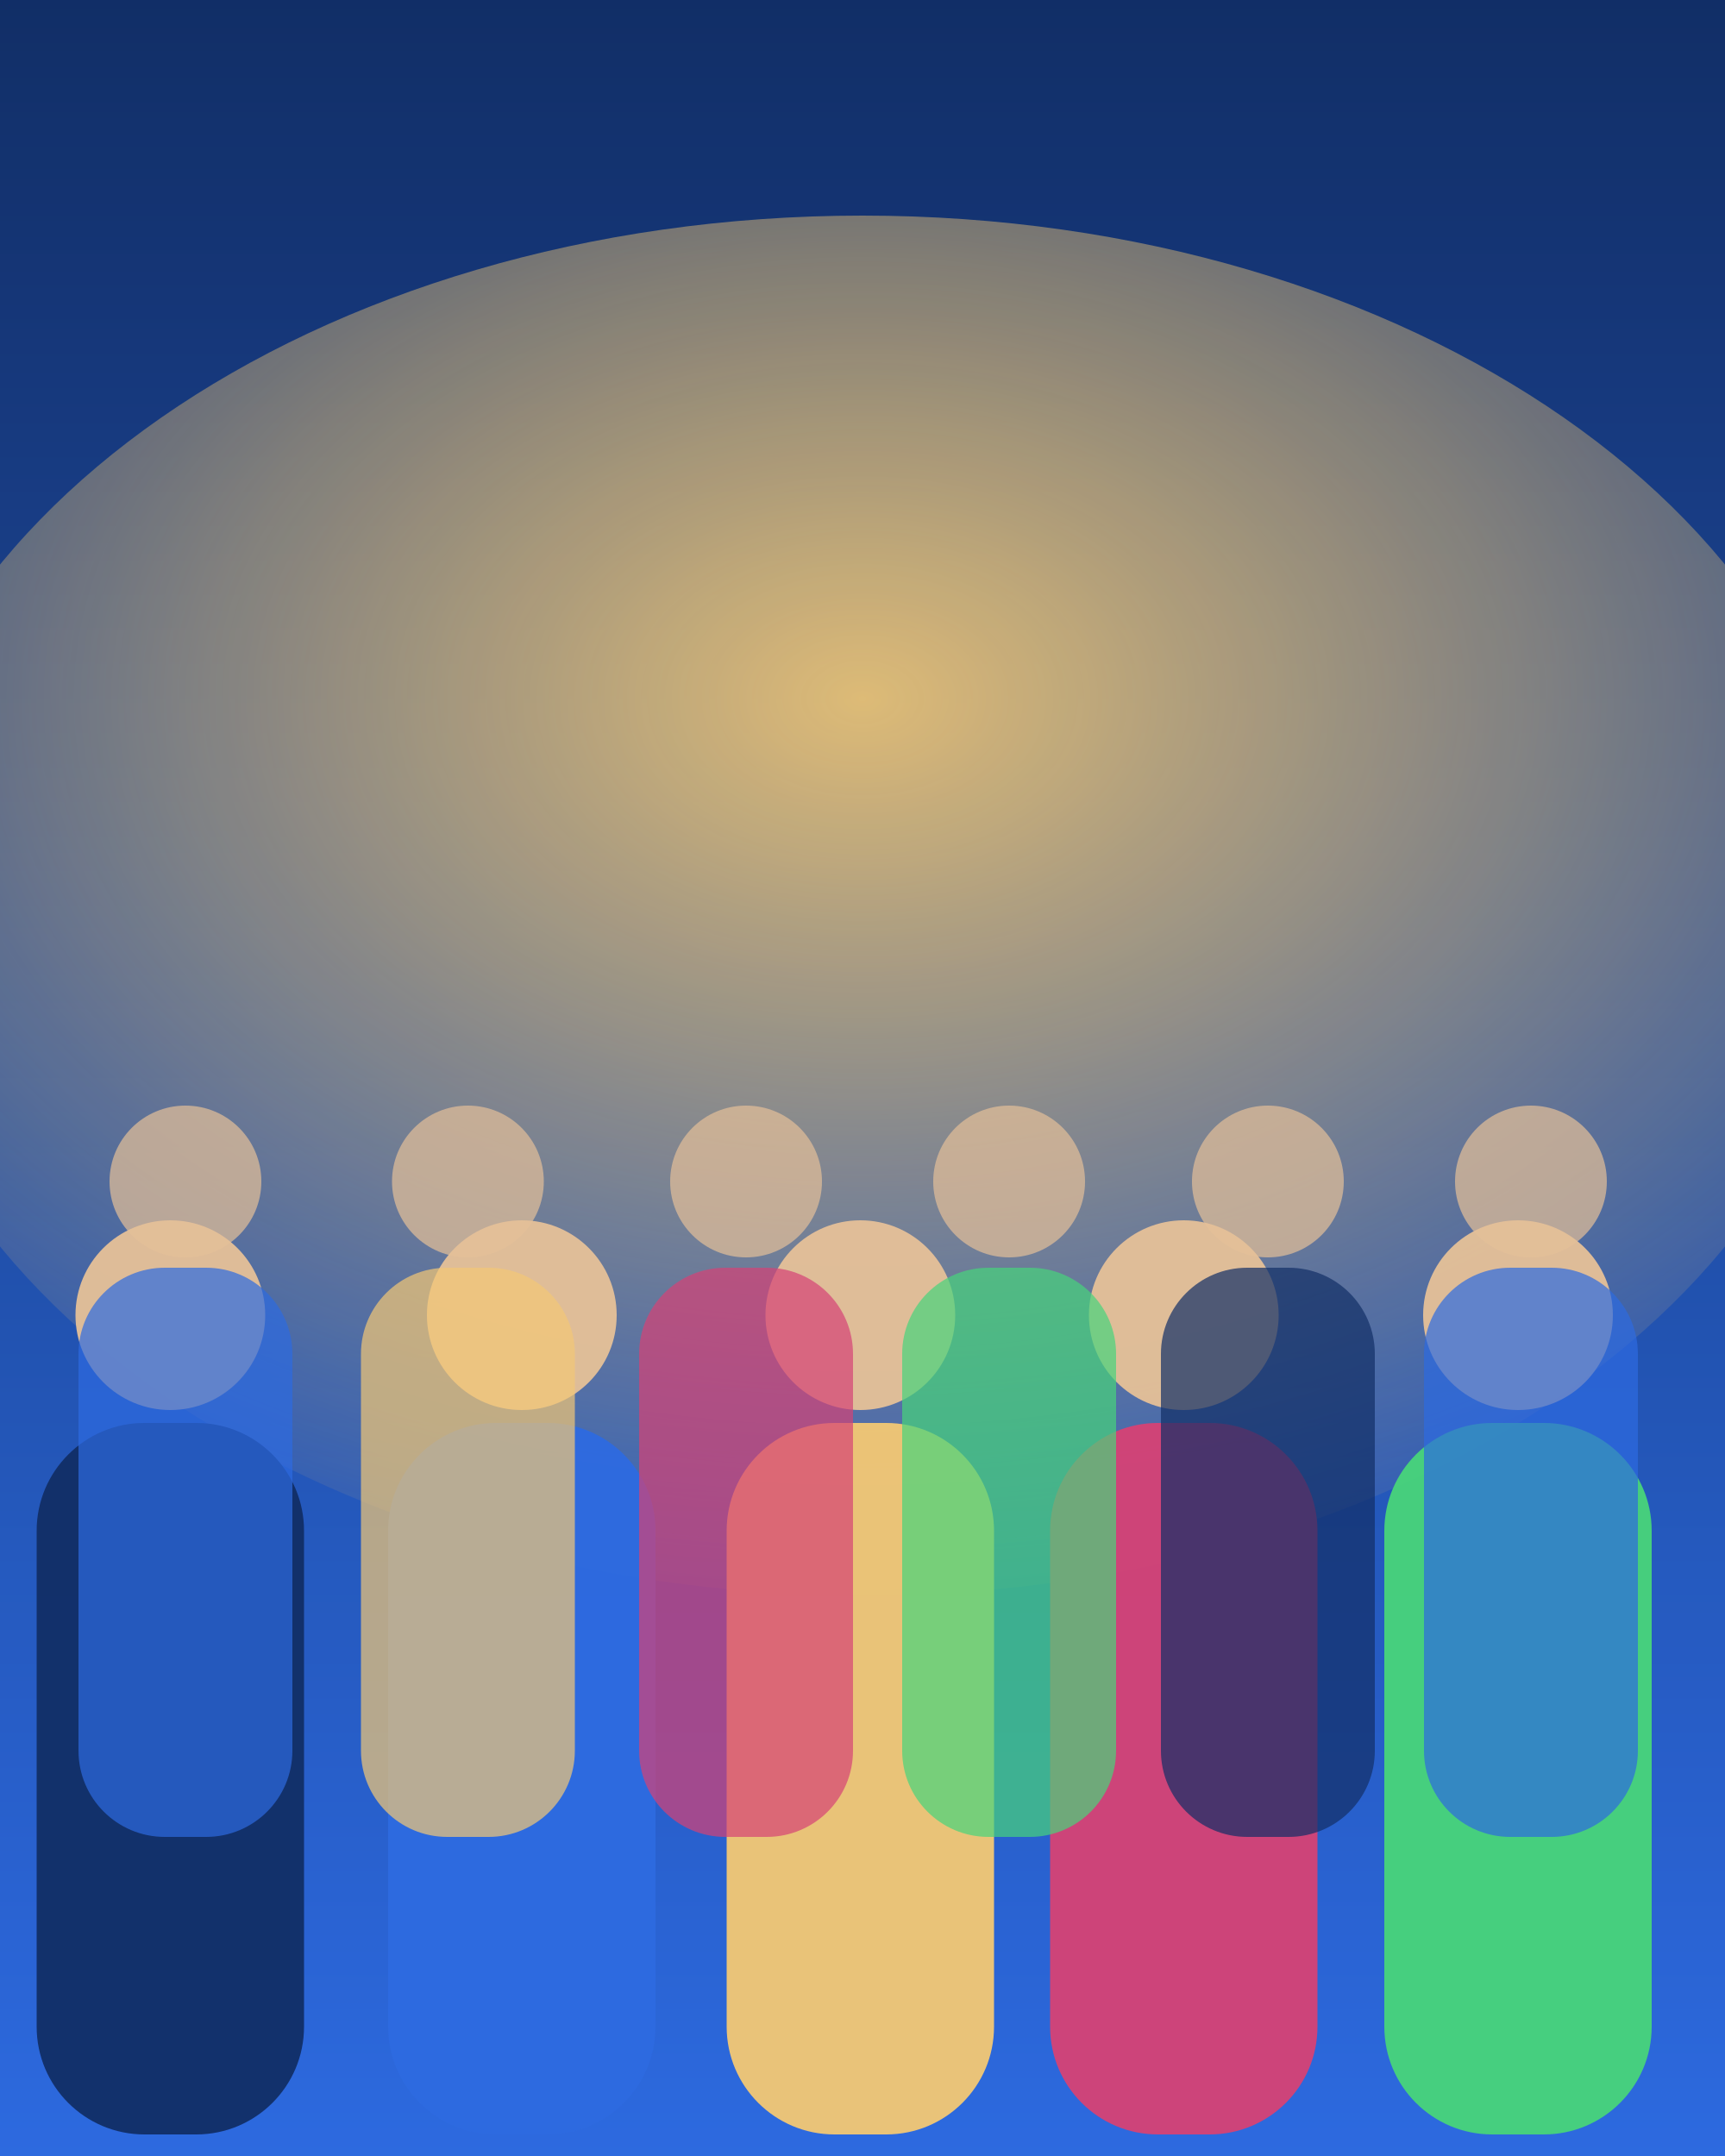
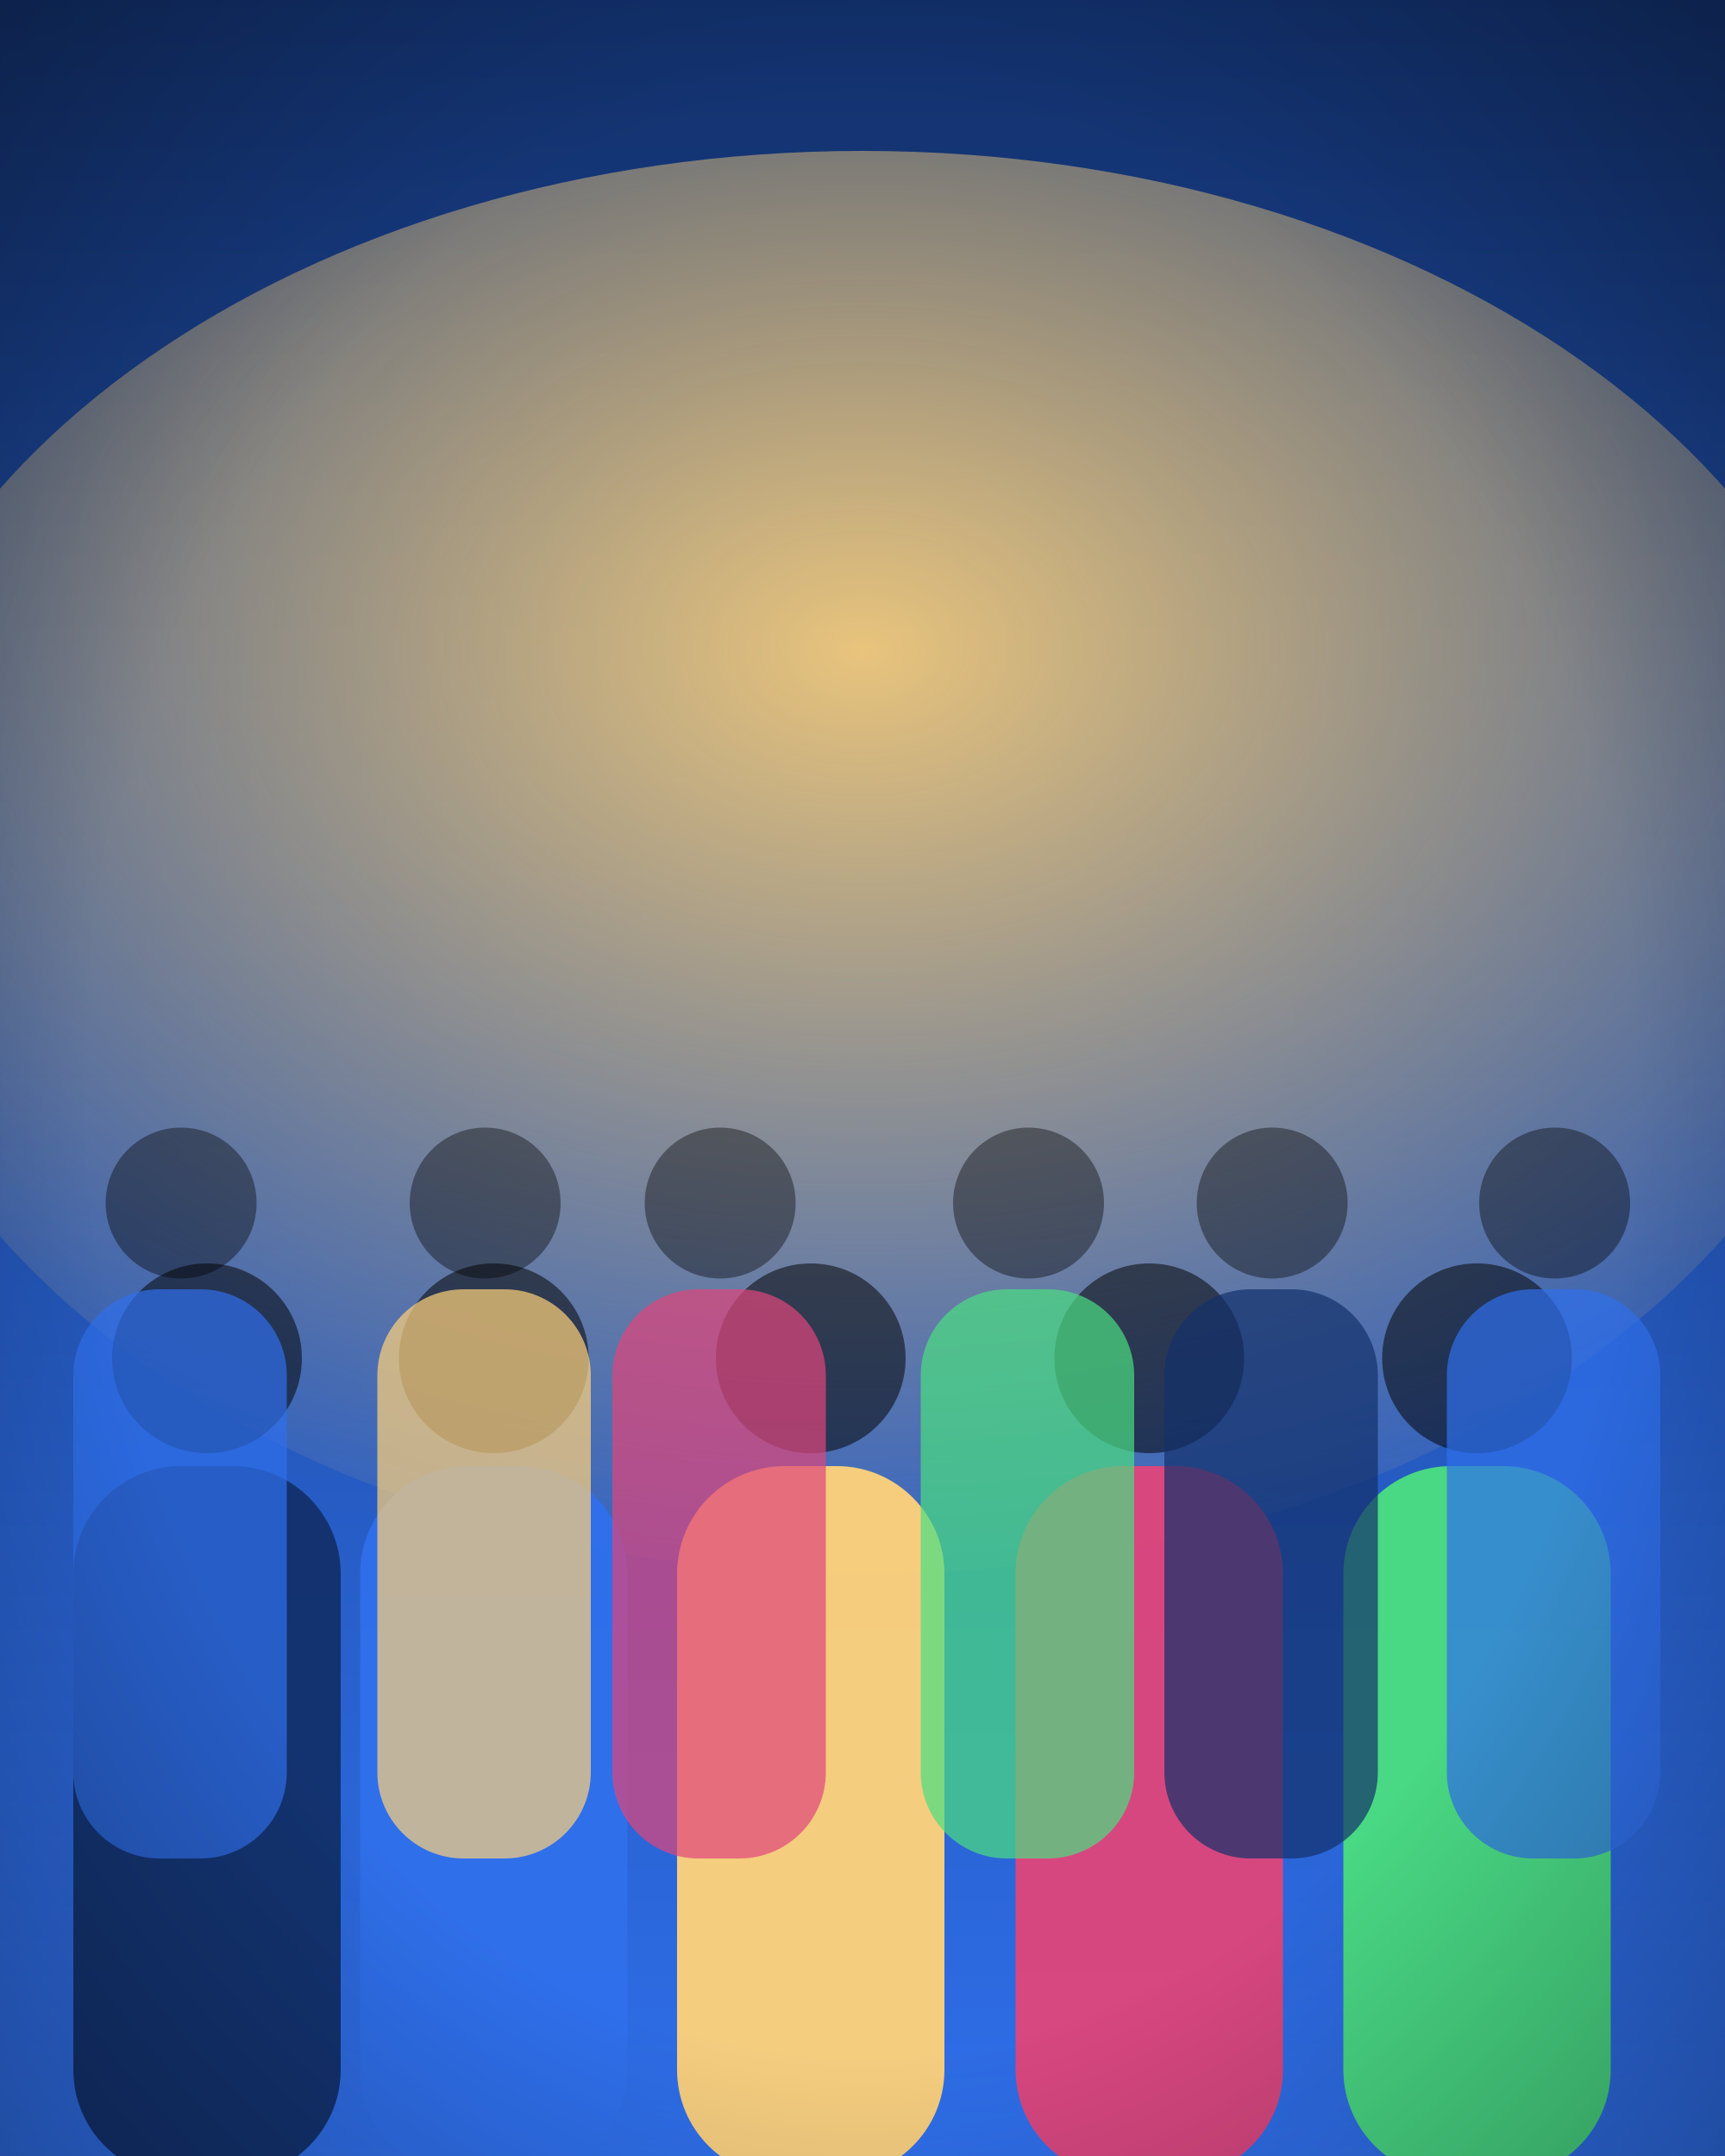
- <svg xmlns="http://www.w3.org/2000/svg" viewBox="0 0 800 1000" width="800" height="1000" role="img" aria-label="Foto contoh 6">
+ <svg xmlns="http://www.w3.org/2000/svg" viewBox="0 0 800 1000" width="800" height="1000" role="img" aria-label="Tim berfoto">
  <defs>
    <linearGradient id="g" x1="0" y1="0" x2="0" y2="1">
      <stop offset="0" stop-color="#12306B" />
      <stop offset="1" stop-color="#2F6FEB" />
    </linearGradient>
    <radialGradient id="l" cx=".5" cy=".35" r=".7">
      <stop offset="0" stop-color="#FFD27A" stop-opacity=".9" />
      <stop offset="1" stop-color="#FFD27A" stop-opacity="0" />
    </radialGradient>
-     <filter id="n">
-       <feGaussianBlur stdDeviation="14" />
-     </filter>
+     <radialGradient id="v" cx=".5" cy=".5" r=".75">
+       <stop offset=".6" stop-color="#000" stop-opacity="0" />
+       <stop offset="1" stop-color="#000" stop-opacity=".35" />
+     </radialGradient>
  </defs>
  <rect width="800" height="1000" fill="url(#g)" />
-   <ellipse cx="400" cy="420" rx="460" ry="320" fill="url(#l)" />
-   <circle cx="79" cy="610.0" r="44.0" fill="#F0C9A0" opacity="0.95" />
-   <rect x="17.0" y="660.0" width="124.0" height="330.0" rx="50.0" fill="#12306B" opacity="0.95" />
-   <circle cx="242" cy="610.0" r="44.0" fill="#F0C9A0" opacity="0.95" />
-   <rect x="180.0" y="660.0" width="124.0" height="330.0" rx="50.0" fill="#2F6FEB" opacity="0.95" />
-   <circle cx="399" cy="610.0" r="44.0" fill="#F0C9A0" opacity="0.95" />
-   <rect x="337.0" y="660.0" width="124.0" height="330.0" rx="50.0" fill="#FFD27A" opacity="0.95" />
-   <circle cx="549" cy="610.0" r="44.0" fill="#F0C9A0" opacity="0.95" />
-   <rect x="487.0" y="660.0" width="124.0" height="330.0" rx="50.0" fill="#E0457B" opacity="0.95" />
-   <circle cx="704" cy="610.0" r="44.0" fill="#F0C9A0" opacity="0.95" />
-   <rect x="642.0" y="660.0" width="124.0" height="330.0" rx="50.0" fill="#4ADE80" opacity="0.95" />
-   <circle cx="86" cy="548.0" r="35.2" fill="#F0C9A0" opacity="0.7" />
-   <rect x="36.4" y="588.0" width="99.2" height="264.0" rx="40.0" fill="#2F6FEB" opacity="0.7" />
-   <circle cx="217" cy="548.0" r="35.2" fill="#F0C9A0" opacity="0.7" />
-   <rect x="167.4" y="588.0" width="99.2" height="264.0" rx="40.0" fill="#FFD27A" opacity="0.7" />
-   <circle cx="346" cy="548.0" r="35.2" fill="#F0C9A0" opacity="0.7" />
-   <rect x="296.4" y="588.0" width="99.2" height="264.0" rx="40.0" fill="#E0457B" opacity="0.7" />
-   <circle cx="468" cy="548.0" r="35.2" fill="#F0C9A0" opacity="0.7" />
-   <rect x="418.4" y="588.0" width="99.2" height="264.0" rx="40.0" fill="#4ADE80" opacity="0.7" />
-   <circle cx="588" cy="548.0" r="35.2" fill="#F0C9A0" opacity="0.7" />
-   <rect x="538.4" y="588.0" width="99.2" height="264.0" rx="40.0" fill="#12306B" opacity="0.7" />
-   <circle cx="710" cy="548.0" r="35.2" fill="#F0C9A0" opacity="0.7" />
-   <rect x="660.4" y="588.0" width="99.2" height="264.0" rx="40.0" fill="#2F6FEB" opacity="0.7" />
-   <rect width="800" height="1000" fill="#000" opacity=".05" />
+   <ellipse cx="400" cy="400" rx="470" ry="330" fill="url(#l)" />
+   <circle cx="96" cy="630" r="44" fill="#000" opacity="0.52" />
+   <rect x="34" y="680" width="124" height="330" rx="50" fill="#12306B" opacity="0.95" />
+   <circle cx="229" cy="630" r="44" fill="#000" opacity="0.52" />
+   <rect x="167" y="680" width="124" height="330" rx="50" fill="#2F6FEB" opacity="0.95" />
+   <circle cx="376" cy="630" r="44" fill="#000" opacity="0.52" />
+   <rect x="314" y="680" width="124" height="330" rx="50" fill="#FFD27A" opacity="0.95" />
+   <circle cx="533" cy="630" r="44" fill="#000" opacity="0.52" />
+   <rect x="471" y="680" width="124" height="330" rx="50" fill="#E0457B" opacity="0.95" />
+   <circle cx="685" cy="630" r="44" fill="#000" opacity="0.52" />
+   <rect x="623" y="680" width="124" height="330" rx="50" fill="#4ADE80" opacity="0.95" />
+   <circle cx="84" cy="558" r="35" fill="#000" opacity="0.39" />
+   <rect x="34" y="598" width="99" height="264" rx="40" fill="#2F6FEB" opacity="0.7" />
+   <circle cx="225" cy="558" r="35" fill="#000" opacity="0.39" />
+   <rect x="175" y="598" width="99" height="264" rx="40" fill="#FFD27A" opacity="0.7" />
+   <circle cx="334" cy="558" r="35" fill="#000" opacity="0.39" />
+   <rect x="284" y="598" width="99" height="264" rx="40" fill="#E0457B" opacity="0.7" />
+   <circle cx="477" cy="558" r="35" fill="#000" opacity="0.39" />
+   <rect x="427" y="598" width="99" height="264" rx="40" fill="#4ADE80" opacity="0.7" />
+   <circle cx="590" cy="558" r="35" fill="#000" opacity="0.39" />
+   <rect x="540" y="598" width="99" height="264" rx="40" fill="#12306B" opacity="0.7" />
+   <circle cx="721" cy="558" r="35" fill="#000" opacity="0.39" />
+   <rect x="671" y="598" width="99" height="264" rx="40" fill="#2F6FEB" opacity="0.7" />
+   <rect width="800" height="1000" fill="url(#v)" />
</svg>
